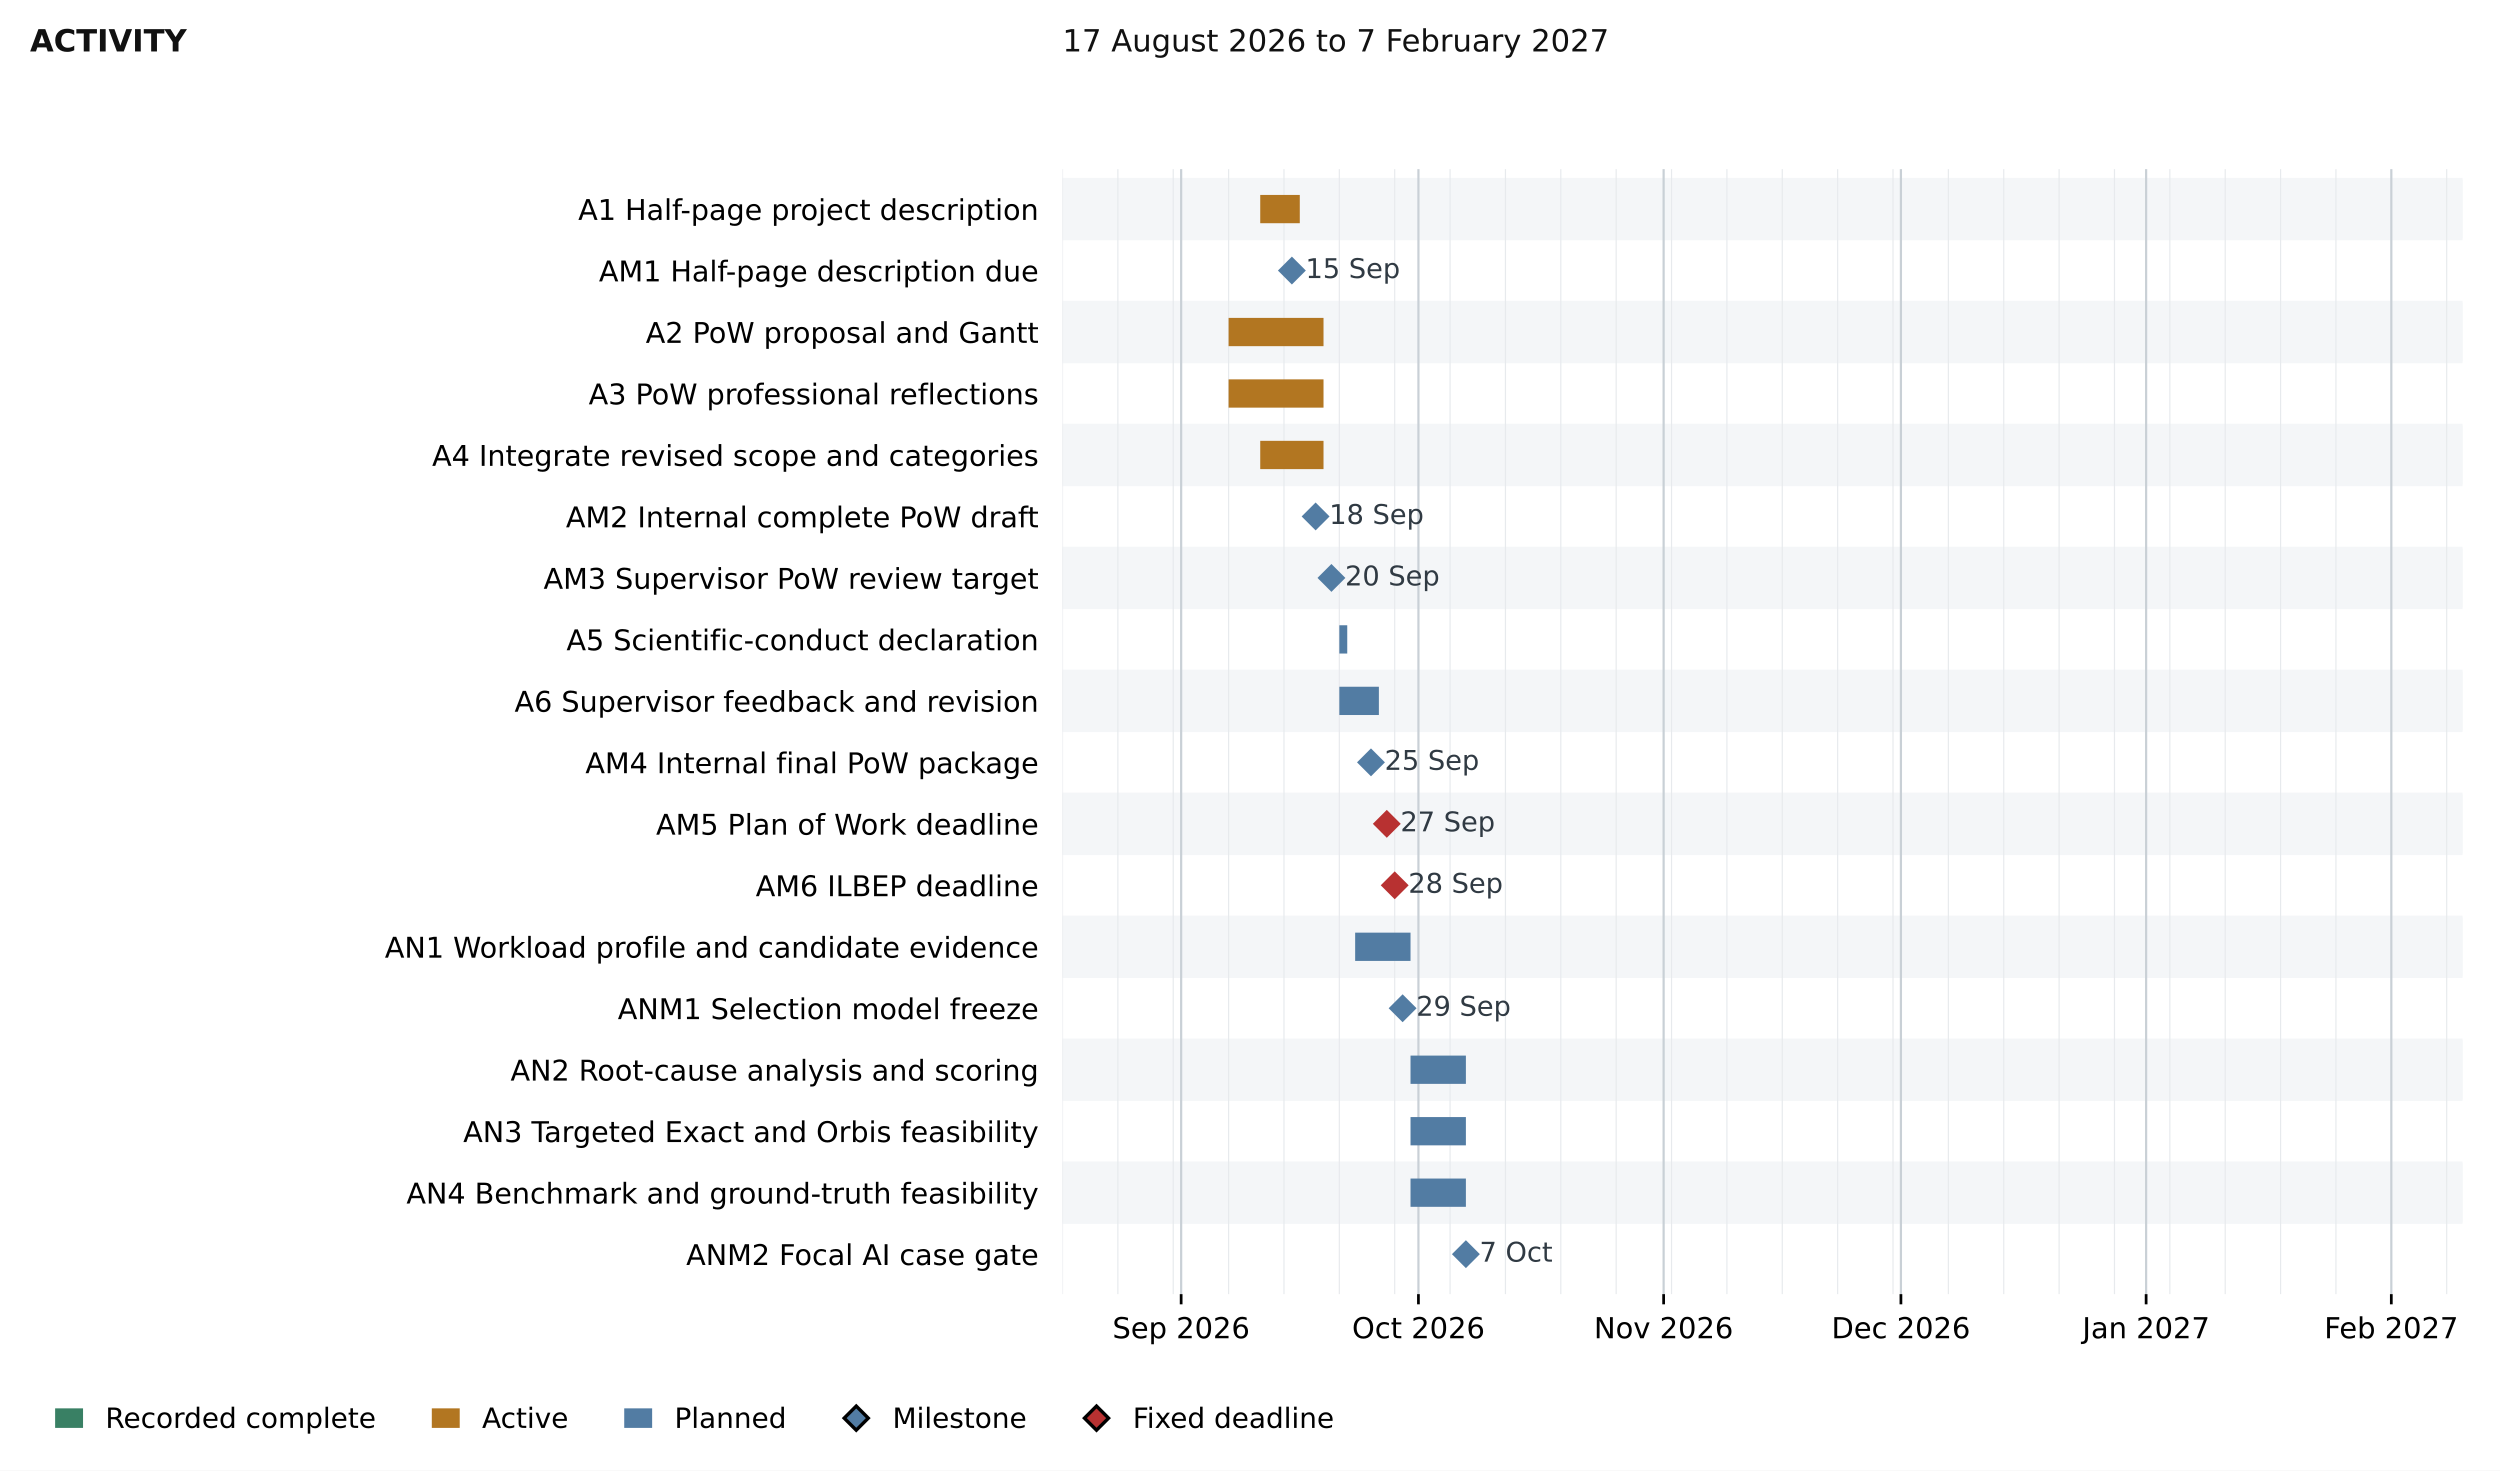
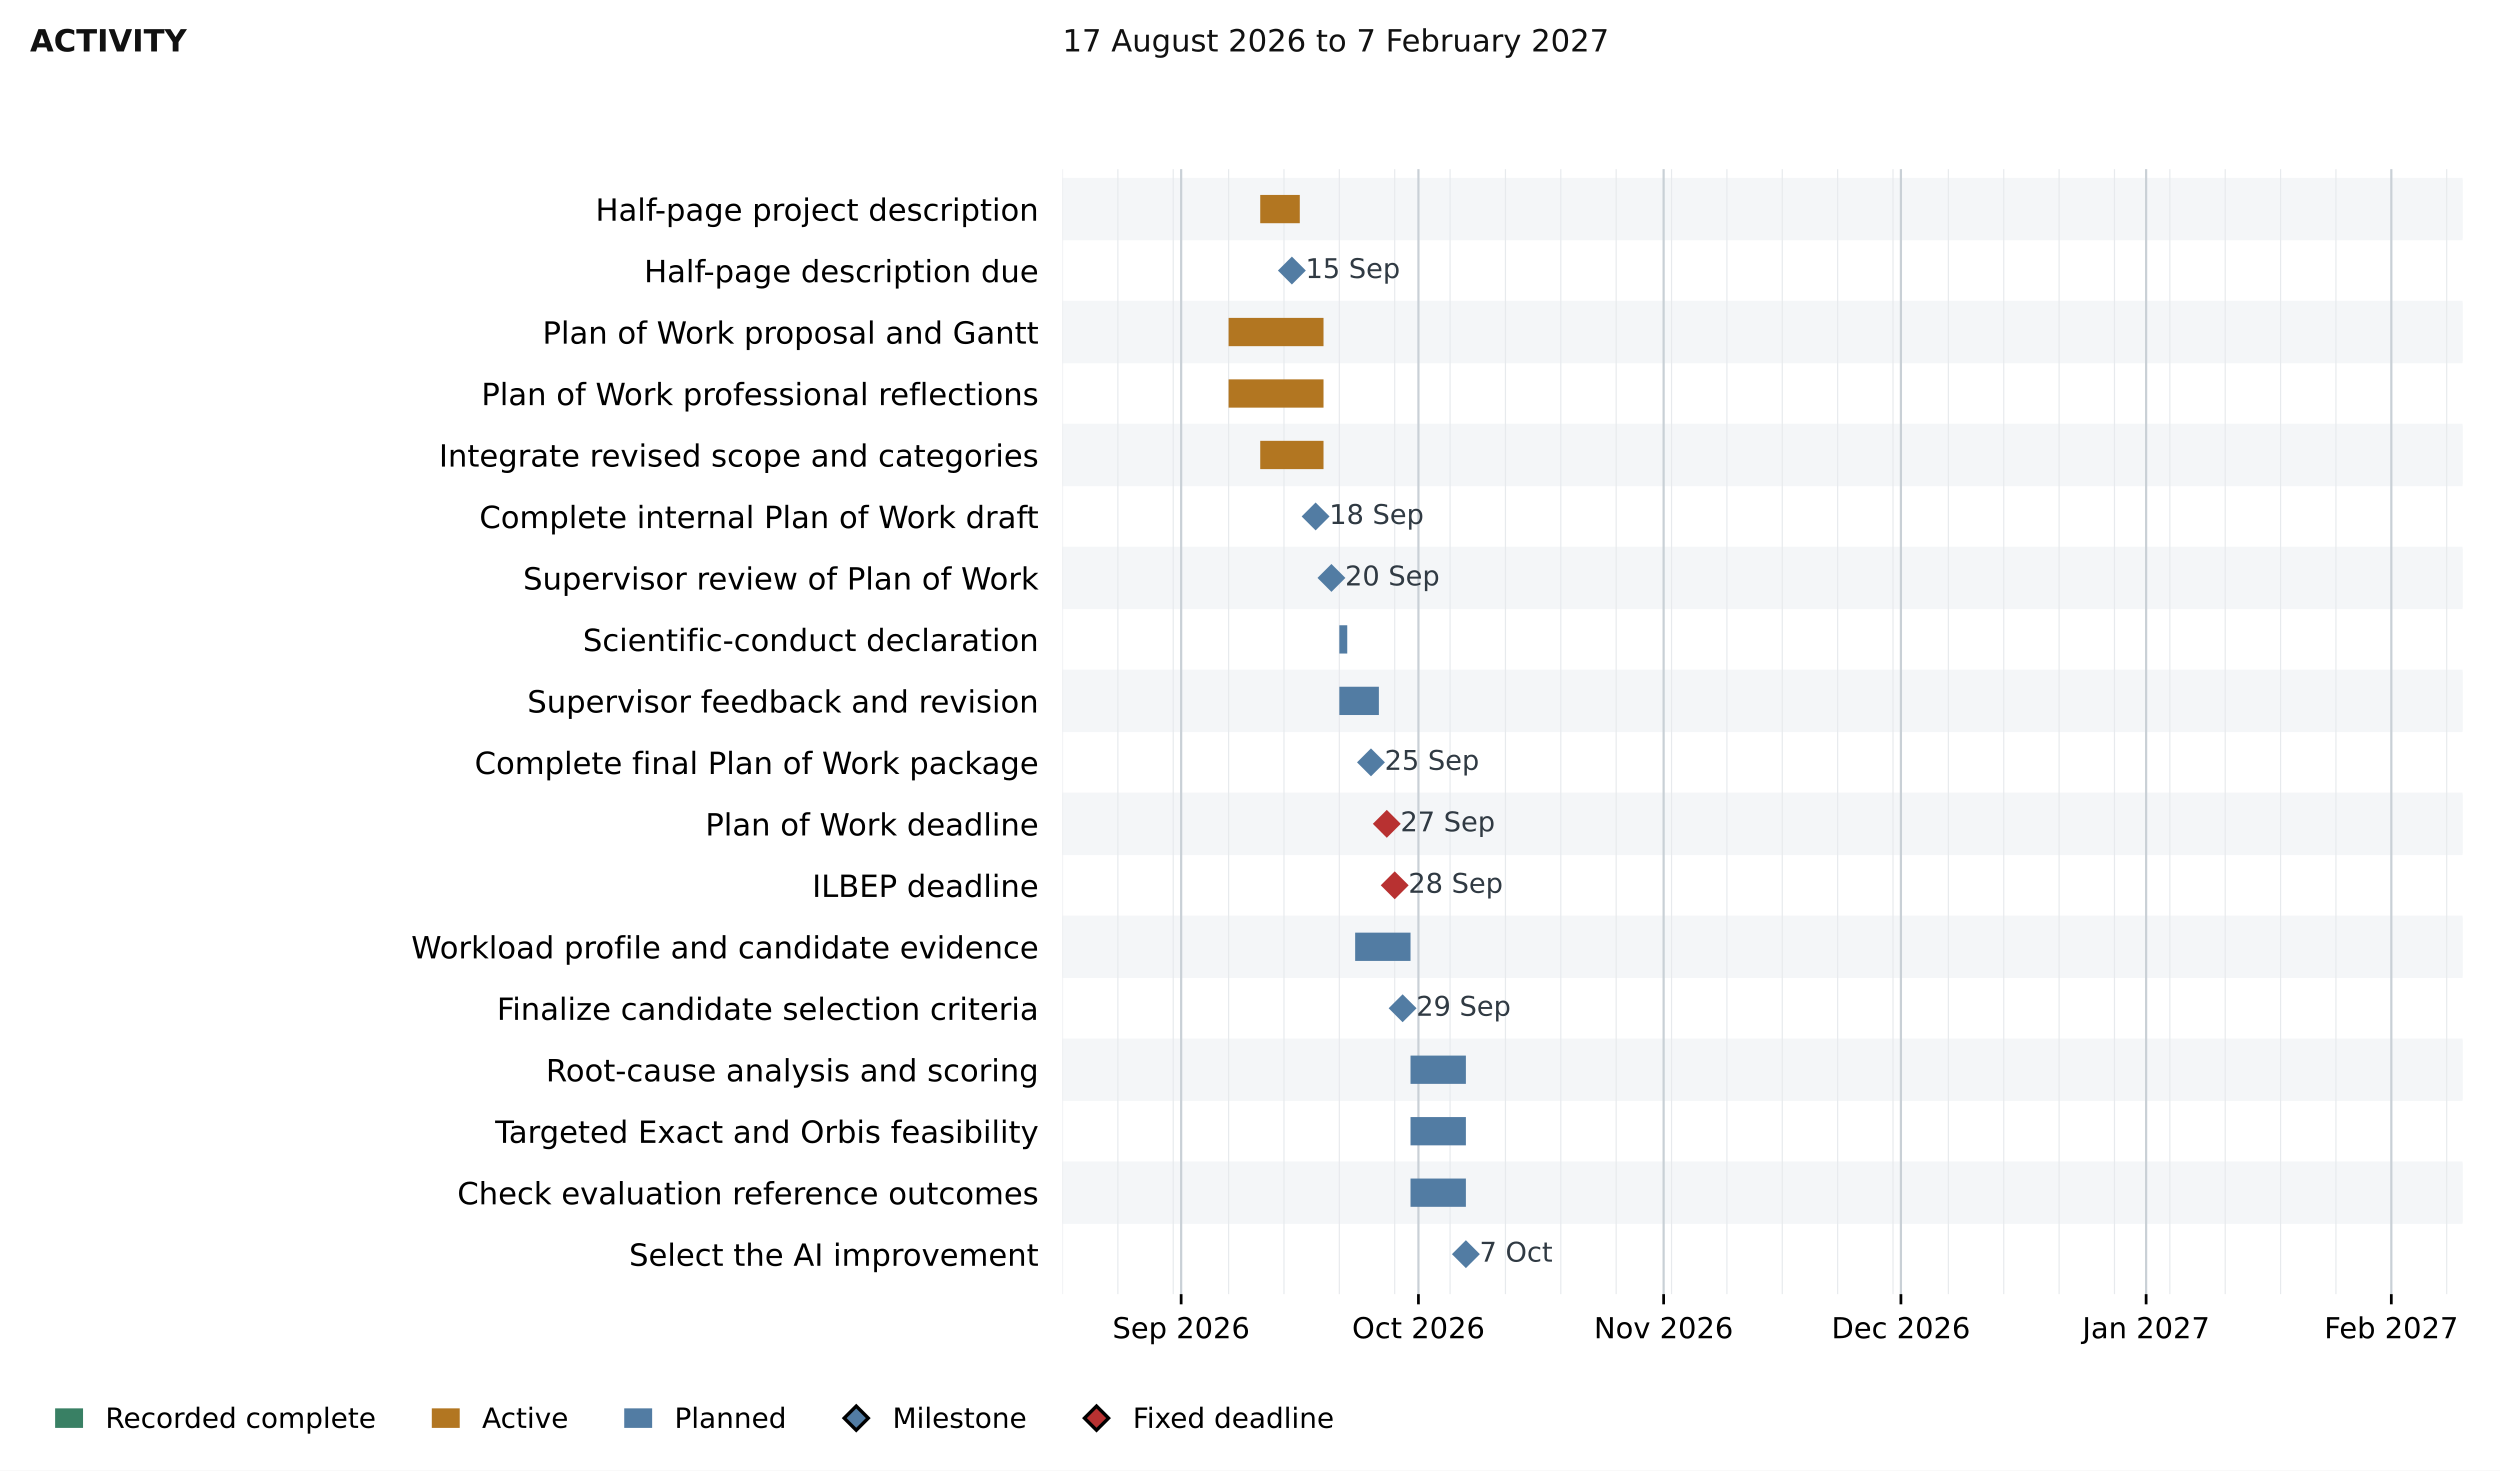
<svg xmlns="http://www.w3.org/2000/svg" xmlns:xlink="http://www.w3.org/1999/xlink" width="734.4pt" height="432pt" viewBox="0 0 734.4 432" version="1.1">
  <defs>
    <style type="text/css">*{stroke-linejoin: round; stroke-linecap: butt}</style>
  </defs>
  <g id="figure_1">
    <g id="patch_1">
      <path d="M 0 432  L 734.4 432  L 734.4 0  L 0 0  z " style="fill: #ffffff" />
    </g>
    <g id="axes_1">
      <g id="patch_2">
        <path d="M 312.12 380.16  L 723.384 380.16  L 723.384 49.68  L 312.12 49.68  z " style="fill: #ffffff" />
      </g>
      <g id="patch_3">
-         <path d="M 312.12 52.75  L 723.384 52.75  L 723.384 70.087  L 312.12 70.087  z " clip-path="url(#pb587273857)" style="fill: #f4f6f8; stroke: #f4f6f8; stroke-linejoin: miter" />
+         <path d="M 312.12 52.75  L 723.384 52.75  L 723.384 70.087  L 312.12 70.087  z " clip-path="url(#p2c57676802)" style="fill: #f4f6f8; stroke: #f4f6f8; stroke-linejoin: miter" />
      </g>
      <g id="patch_4">
-         <path d="M 312.12 88.868  L 723.384 88.868  L 723.384 106.205  L 312.12 106.205  z " clip-path="url(#pb587273857)" style="fill: #f4f6f8; stroke: #f4f6f8; stroke-linejoin: miter" />
+         <path d="M 312.12 88.868  L 723.384 88.868  L 723.384 106.205  L 312.12 106.205  z " clip-path="url(#p2c57676802)" style="fill: #f4f6f8; stroke: #f4f6f8; stroke-linejoin: miter" />
      </g>
      <g id="patch_5">
-         <path d="M 312.12 124.986  L 723.384 124.986  L 723.384 142.323  L 312.12 142.323  z " clip-path="url(#pb587273857)" style="fill: #f4f6f8; stroke: #f4f6f8; stroke-linejoin: miter" />
+         <path d="M 312.12 124.986  L 723.384 124.986  L 723.384 142.323  L 312.12 142.323  z " clip-path="url(#p2c57676802)" style="fill: #f4f6f8; stroke: #f4f6f8; stroke-linejoin: miter" />
      </g>
      <g id="patch_6">
-         <path d="M 312.12 161.104  L 723.384 161.104  L 723.384 178.441  L 312.12 178.441  z " clip-path="url(#pb587273857)" style="fill: #f4f6f8; stroke: #f4f6f8; stroke-linejoin: miter" />
+         <path d="M 312.12 161.104  L 723.384 161.104  L 723.384 178.441  L 312.12 178.441  z " clip-path="url(#p2c57676802)" style="fill: #f4f6f8; stroke: #f4f6f8; stroke-linejoin: miter" />
      </g>
      <g id="patch_7">
-         <path d="M 312.12 197.222  L 723.384 197.222  L 723.384 214.559  L 312.12 214.559  z " clip-path="url(#pb587273857)" style="fill: #f4f6f8; stroke: #f4f6f8; stroke-linejoin: miter" />
+         <path d="M 312.12 197.222  L 723.384 197.222  L 723.384 214.559  L 312.12 214.559  z " clip-path="url(#p2c57676802)" style="fill: #f4f6f8; stroke: #f4f6f8; stroke-linejoin: miter" />
      </g>
      <g id="patch_8">
-         <path d="M 312.12 233.34  L 723.384 233.34  L 723.384 250.677  L 312.12 250.677  z " clip-path="url(#pb587273857)" style="fill: #f4f6f8; stroke: #f4f6f8; stroke-linejoin: miter" />
+         <path d="M 312.12 233.34  L 723.384 233.34  L 723.384 250.677  L 312.12 250.677  z " clip-path="url(#p2c57676802)" style="fill: #f4f6f8; stroke: #f4f6f8; stroke-linejoin: miter" />
      </g>
      <g id="patch_9">
-         <path d="M 312.12 269.458  L 723.384 269.458  L 723.384 286.795  L 312.12 286.795  z " clip-path="url(#pb587273857)" style="fill: #f4f6f8; stroke: #f4f6f8; stroke-linejoin: miter" />
+         <path d="M 312.12 269.458  L 723.384 269.458  L 723.384 286.795  L 312.12 286.795  z " clip-path="url(#p2c57676802)" style="fill: #f4f6f8; stroke: #f4f6f8; stroke-linejoin: miter" />
      </g>
      <g id="patch_10">
-         <path d="M 312.12 305.576  L 723.384 305.576  L 723.384 322.913  L 312.12 322.913  z " clip-path="url(#pb587273857)" style="fill: #f4f6f8; stroke: #f4f6f8; stroke-linejoin: miter" />
+         <path d="M 312.12 305.576  L 723.384 305.576  L 723.384 322.913  L 312.12 322.913  z " clip-path="url(#p2c57676802)" style="fill: #f4f6f8; stroke: #f4f6f8; stroke-linejoin: miter" />
      </g>
      <g id="patch_11">
-         <path d="M 312.12 341.694  L 723.384 341.694  L 723.384 359.031  L 312.12 359.031  z " clip-path="url(#pb587273857)" style="fill: #f4f6f8; stroke: #f4f6f8; stroke-linejoin: miter" />
+         <path d="M 312.12 341.694  L 723.384 341.694  L 723.384 359.031  L 312.12 359.031  z " clip-path="url(#p2c57676802)" style="fill: #f4f6f8; stroke: #f4f6f8; stroke-linejoin: miter" />
      </g>
      <g id="matplotlib.axis_1">
        <g id="xtick_1">
          <g id="line2d_1">
-             <path d="M 346.973 380.16  L 346.973 49.68  " clip-path="url(#pb587273857)" style="fill: none; stroke: #c9d0d6; stroke-width: 0.65; stroke-linecap: square" />
+             <path d="M 346.973 380.16  L 346.973 49.68  " clip-path="url(#p2c57676802)" style="fill: none; stroke: #c9d0d6; stroke-width: 0.65; stroke-linecap: square" />
          </g>
          <g id="line2d_2">
            <defs>
-               <path id="m0e870d192d" d="M 0 0  L 0 3  " style="stroke: #000000; stroke-width: 0.8" />
+               <path id="mf4b571e974" d="M 0 0  L 0 3  " style="stroke: #000000; stroke-width: 0.8" />
            </defs>
            <g>
-               <use xlink:href="#m0e870d192d" x="346.973" y="380.16" style="stroke: #000000; stroke-width: 0.8" />
+               <use xlink:href="#mf4b571e974" x="346.973" y="380.16" style="stroke: #000000; stroke-width: 0.8" />
            </g>
          </g>
          <g id="text_1">
            <text style="font-size: 8.5px; font-family: 'DejaVu Sans'; text-anchor: middle" x="346.973" y="393.119" transform="rotate(-0 346.9729 393.1187)">Sep 2026</text>
          </g>
        </g>
        <g id="xtick_2">
          <g id="line2d_3">
-             <path d="M 416.679 380.16  L 416.679 49.68  " clip-path="url(#pb587273857)" style="fill: none; stroke: #c9d0d6; stroke-width: 0.65; stroke-linecap: square" />
+             <path d="M 416.679 380.16  L 416.679 49.68  " clip-path="url(#p2c57676802)" style="fill: none; stroke: #c9d0d6; stroke-width: 0.65; stroke-linecap: square" />
          </g>
          <g id="line2d_4">
            <g>
-               <use xlink:href="#m0e870d192d" x="416.679" y="380.16" style="stroke: #000000; stroke-width: 0.8" />
+               <use xlink:href="#mf4b571e974" x="416.679" y="380.16" style="stroke: #000000; stroke-width: 0.8" />
            </g>
          </g>
          <g id="text_2">
            <text style="font-size: 8.5px; font-family: 'DejaVu Sans'; text-anchor: middle" x="416.679" y="393.119" transform="rotate(-0 416.6786 393.1187)">Oct 2026</text>
          </g>
        </g>
        <g id="xtick_3">
          <g id="line2d_5">
-             <path d="M 488.708 380.16  L 488.708 49.68  " clip-path="url(#pb587273857)" style="fill: none; stroke: #c9d0d6; stroke-width: 0.65; stroke-linecap: square" />
+             <path d="M 488.708 380.16  L 488.708 49.68  " clip-path="url(#p2c57676802)" style="fill: none; stroke: #c9d0d6; stroke-width: 0.65; stroke-linecap: square" />
          </g>
          <g id="line2d_6">
            <g>
-               <use xlink:href="#m0e870d192d" x="488.708" y="380.16" style="stroke: #000000; stroke-width: 0.8" />
+               <use xlink:href="#mf4b571e974" x="488.708" y="380.16" style="stroke: #000000; stroke-width: 0.8" />
            </g>
          </g>
          <g id="text_3">
            <text style="font-size: 8.5px; font-family: 'DejaVu Sans'; text-anchor: middle" x="488.708" y="393.119" transform="rotate(-0 488.7079 393.1187)">Nov 2026</text>
          </g>
        </g>
        <g id="xtick_4">
          <g id="line2d_7">
-             <path d="M 558.414 380.16  L 558.414 49.68  " clip-path="url(#pb587273857)" style="fill: none; stroke: #c9d0d6; stroke-width: 0.65; stroke-linecap: square" />
+             <path d="M 558.414 380.16  L 558.414 49.68  " clip-path="url(#p2c57676802)" style="fill: none; stroke: #c9d0d6; stroke-width: 0.65; stroke-linecap: square" />
          </g>
          <g id="line2d_8">
            <g>
-               <use xlink:href="#m0e870d192d" x="558.414" y="380.16" style="stroke: #000000; stroke-width: 0.8" />
+               <use xlink:href="#mf4b571e974" x="558.414" y="380.16" style="stroke: #000000; stroke-width: 0.8" />
            </g>
          </g>
          <g id="text_4">
            <text style="font-size: 8.5px; font-family: 'DejaVu Sans'; text-anchor: middle" x="558.414" y="393.119" transform="rotate(-0 558.4137 393.1187)">Dec 2026</text>
          </g>
        </g>
        <g id="xtick_5">
          <g id="line2d_9">
-             <path d="M 630.443 380.16  L 630.443 49.68  " clip-path="url(#pb587273857)" style="fill: none; stroke: #c9d0d6; stroke-width: 0.65; stroke-linecap: square" />
+             <path d="M 630.443 380.16  L 630.443 49.68  " clip-path="url(#p2c57676802)" style="fill: none; stroke: #c9d0d6; stroke-width: 0.65; stroke-linecap: square" />
          </g>
          <g id="line2d_10">
            <g>
-               <use xlink:href="#m0e870d192d" x="630.443" y="380.16" style="stroke: #000000; stroke-width: 0.8" />
+               <use xlink:href="#mf4b571e974" x="630.443" y="380.16" style="stroke: #000000; stroke-width: 0.8" />
            </g>
          </g>
          <g id="text_5">
            <text style="font-size: 8.5px; font-family: 'DejaVu Sans'; text-anchor: middle" x="630.443" y="393.119" transform="rotate(-0 630.443 393.1187)">Jan 2027</text>
          </g>
        </g>
        <g id="xtick_6">
          <g id="line2d_11">
-             <path d="M 702.472 380.16  L 702.472 49.68  " clip-path="url(#pb587273857)" style="fill: none; stroke: #c9d0d6; stroke-width: 0.65; stroke-linecap: square" />
+             <path d="M 702.472 380.16  L 702.472 49.68  " clip-path="url(#p2c57676802)" style="fill: none; stroke: #c9d0d6; stroke-width: 0.65; stroke-linecap: square" />
          </g>
          <g id="line2d_12">
            <g>
-               <use xlink:href="#m0e870d192d" x="702.472" y="380.16" style="stroke: #000000; stroke-width: 0.8" />
+               <use xlink:href="#mf4b571e974" x="702.472" y="380.16" style="stroke: #000000; stroke-width: 0.8" />
            </g>
          </g>
          <g id="text_6">
            <text style="font-size: 8.5px; font-family: 'DejaVu Sans'; text-anchor: middle" x="702.472" y="393.119" transform="rotate(-0 702.4723 393.1187)">Feb 2027</text>
          </g>
        </g>
        <g id="xtick_7">
          <g id="line2d_13">
-             <path d="M 312.12 380.16  L 312.12 49.68  " clip-path="url(#pb587273857)" style="fill: none; stroke: #e7eaed; stroke-width: 0.35; stroke-linecap: square" />
+             <path d="M 312.12 380.16  L 312.12 49.68  " clip-path="url(#p2c57676802)" style="fill: none; stroke: #e7eaed; stroke-width: 0.35; stroke-linecap: square" />
          </g>
          <g id="line2d_14" />
        </g>
        <g id="xtick_8">
          <g id="line2d_15">
-             <path d="M 328.385 380.16  L 328.385 49.68  " clip-path="url(#pb587273857)" style="fill: none; stroke: #e7eaed; stroke-width: 0.35; stroke-linecap: square" />
+             <path d="M 328.385 380.16  L 328.385 49.68  " clip-path="url(#p2c57676802)" style="fill: none; stroke: #e7eaed; stroke-width: 0.35; stroke-linecap: square" />
          </g>
          <g id="line2d_16" />
        </g>
        <g id="xtick_9">
          <g id="line2d_17">
-             <path d="M 344.649 380.16  L 344.649 49.68  " clip-path="url(#pb587273857)" style="fill: none; stroke: #e7eaed; stroke-width: 0.35; stroke-linecap: square" />
+             <path d="M 344.649 380.16  L 344.649 49.68  " clip-path="url(#p2c57676802)" style="fill: none; stroke: #e7eaed; stroke-width: 0.35; stroke-linecap: square" />
          </g>
          <g id="line2d_18" />
        </g>
        <g id="xtick_10">
          <g id="line2d_19">
-             <path d="M 360.914 380.16  L 360.914 49.68  " clip-path="url(#pb587273857)" style="fill: none; stroke: #e7eaed; stroke-width: 0.35; stroke-linecap: square" />
+             <path d="M 360.914 380.16  L 360.914 49.68  " clip-path="url(#p2c57676802)" style="fill: none; stroke: #e7eaed; stroke-width: 0.35; stroke-linecap: square" />
          </g>
          <g id="line2d_20" />
        </g>
        <g id="xtick_11">
          <g id="line2d_21">
-             <path d="M 377.179 380.16  L 377.179 49.68  " clip-path="url(#pb587273857)" style="fill: none; stroke: #e7eaed; stroke-width: 0.35; stroke-linecap: square" />
+             <path d="M 377.179 380.16  L 377.179 49.68  " clip-path="url(#p2c57676802)" style="fill: none; stroke: #e7eaed; stroke-width: 0.35; stroke-linecap: square" />
          </g>
          <g id="line2d_22" />
        </g>
        <g id="xtick_12">
          <g id="line2d_23">
-             <path d="M 393.443 380.16  L 393.443 49.68  " clip-path="url(#pb587273857)" style="fill: none; stroke: #e7eaed; stroke-width: 0.35; stroke-linecap: square" />
+             <path d="M 393.443 380.16  L 393.443 49.68  " clip-path="url(#p2c57676802)" style="fill: none; stroke: #e7eaed; stroke-width: 0.35; stroke-linecap: square" />
          </g>
          <g id="line2d_24" />
        </g>
        <g id="xtick_13">
          <g id="line2d_25">
-             <path d="M 409.708 380.16  L 409.708 49.68  " clip-path="url(#pb587273857)" style="fill: none; stroke: #e7eaed; stroke-width: 0.35; stroke-linecap: square" />
+             <path d="M 409.708 380.16  L 409.708 49.68  " clip-path="url(#p2c57676802)" style="fill: none; stroke: #e7eaed; stroke-width: 0.35; stroke-linecap: square" />
          </g>
          <g id="line2d_26" />
        </g>
        <g id="xtick_14">
          <g id="line2d_27">
-             <path d="M 425.973 380.16  L 425.973 49.68  " clip-path="url(#pb587273857)" style="fill: none; stroke: #e7eaed; stroke-width: 0.35; stroke-linecap: square" />
+             <path d="M 425.973 380.16  L 425.973 49.68  " clip-path="url(#p2c57676802)" style="fill: none; stroke: #e7eaed; stroke-width: 0.35; stroke-linecap: square" />
          </g>
          <g id="line2d_28" />
        </g>
        <g id="xtick_15">
          <g id="line2d_29">
-             <path d="M 442.237 380.16  L 442.237 49.68  " clip-path="url(#pb587273857)" style="fill: none; stroke: #e7eaed; stroke-width: 0.35; stroke-linecap: square" />
+             <path d="M 442.237 380.16  L 442.237 49.68  " clip-path="url(#p2c57676802)" style="fill: none; stroke: #e7eaed; stroke-width: 0.35; stroke-linecap: square" />
          </g>
          <g id="line2d_30" />
        </g>
        <g id="xtick_16">
          <g id="line2d_31">
-             <path d="M 458.502 380.16  L 458.502 49.68  " clip-path="url(#pb587273857)" style="fill: none; stroke: #e7eaed; stroke-width: 0.35; stroke-linecap: square" />
+             <path d="M 458.502 380.16  L 458.502 49.68  " clip-path="url(#p2c57676802)" style="fill: none; stroke: #e7eaed; stroke-width: 0.35; stroke-linecap: square" />
          </g>
          <g id="line2d_32" />
        </g>
        <g id="xtick_17">
          <g id="line2d_33">
-             <path d="M 474.767 380.16  L 474.767 49.68  " clip-path="url(#pb587273857)" style="fill: none; stroke: #e7eaed; stroke-width: 0.35; stroke-linecap: square" />
+             <path d="M 474.767 380.16  L 474.767 49.68  " clip-path="url(#p2c57676802)" style="fill: none; stroke: #e7eaed; stroke-width: 0.35; stroke-linecap: square" />
          </g>
          <g id="line2d_34" />
        </g>
        <g id="xtick_18">
          <g id="line2d_35">
-             <path d="M 491.031 380.16  L 491.031 49.68  " clip-path="url(#pb587273857)" style="fill: none; stroke: #e7eaed; stroke-width: 0.35; stroke-linecap: square" />
+             <path d="M 491.031 380.16  L 491.031 49.68  " clip-path="url(#p2c57676802)" style="fill: none; stroke: #e7eaed; stroke-width: 0.35; stroke-linecap: square" />
          </g>
          <g id="line2d_36" />
        </g>
        <g id="xtick_19">
          <g id="line2d_37">
-             <path d="M 507.296 380.16  L 507.296 49.68  " clip-path="url(#pb587273857)" style="fill: none; stroke: #e7eaed; stroke-width: 0.35; stroke-linecap: square" />
+             <path d="M 507.296 380.16  L 507.296 49.68  " clip-path="url(#p2c57676802)" style="fill: none; stroke: #e7eaed; stroke-width: 0.35; stroke-linecap: square" />
          </g>
          <g id="line2d_38" />
        </g>
        <g id="xtick_20">
          <g id="line2d_39">
-             <path d="M 523.561 380.16  L 523.561 49.68  " clip-path="url(#pb587273857)" style="fill: none; stroke: #e7eaed; stroke-width: 0.35; stroke-linecap: square" />
+             <path d="M 523.561 380.16  L 523.561 49.68  " clip-path="url(#p2c57676802)" style="fill: none; stroke: #e7eaed; stroke-width: 0.35; stroke-linecap: square" />
          </g>
          <g id="line2d_40" />
        </g>
        <g id="xtick_21">
          <g id="line2d_41">
-             <path d="M 539.825 380.16  L 539.825 49.68  " clip-path="url(#pb587273857)" style="fill: none; stroke: #e7eaed; stroke-width: 0.35; stroke-linecap: square" />
+             <path d="M 539.825 380.16  L 539.825 49.68  " clip-path="url(#p2c57676802)" style="fill: none; stroke: #e7eaed; stroke-width: 0.35; stroke-linecap: square" />
          </g>
          <g id="line2d_42" />
        </g>
        <g id="xtick_22">
          <g id="line2d_43">
-             <path d="M 556.09 380.16  L 556.09 49.68  " clip-path="url(#pb587273857)" style="fill: none; stroke: #e7eaed; stroke-width: 0.35; stroke-linecap: square" />
+             <path d="M 556.09 380.16  L 556.09 49.68  " clip-path="url(#p2c57676802)" style="fill: none; stroke: #e7eaed; stroke-width: 0.35; stroke-linecap: square" />
          </g>
          <g id="line2d_44" />
        </g>
        <g id="xtick_23">
          <g id="line2d_45">
-             <path d="M 572.355 380.16  L 572.355 49.68  " clip-path="url(#pb587273857)" style="fill: none; stroke: #e7eaed; stroke-width: 0.35; stroke-linecap: square" />
+             <path d="M 572.355 380.16  L 572.355 49.68  " clip-path="url(#p2c57676802)" style="fill: none; stroke: #e7eaed; stroke-width: 0.35; stroke-linecap: square" />
          </g>
          <g id="line2d_46" />
        </g>
        <g id="xtick_24">
          <g id="line2d_47">
-             <path d="M 588.62 380.16  L 588.62 49.68  " clip-path="url(#pb587273857)" style="fill: none; stroke: #e7eaed; stroke-width: 0.35; stroke-linecap: square" />
+             <path d="M 588.62 380.16  L 588.62 49.68  " clip-path="url(#p2c57676802)" style="fill: none; stroke: #e7eaed; stroke-width: 0.35; stroke-linecap: square" />
          </g>
          <g id="line2d_48" />
        </g>
        <g id="xtick_25">
          <g id="line2d_49">
-             <path d="M 604.884 380.16  L 604.884 49.68  " clip-path="url(#pb587273857)" style="fill: none; stroke: #e7eaed; stroke-width: 0.35; stroke-linecap: square" />
+             <path d="M 604.884 380.16  L 604.884 49.68  " clip-path="url(#p2c57676802)" style="fill: none; stroke: #e7eaed; stroke-width: 0.35; stroke-linecap: square" />
          </g>
          <g id="line2d_50" />
        </g>
        <g id="xtick_26">
          <g id="line2d_51">
-             <path d="M 621.149 380.16  L 621.149 49.68  " clip-path="url(#pb587273857)" style="fill: none; stroke: #e7eaed; stroke-width: 0.35; stroke-linecap: square" />
+             <path d="M 621.149 380.16  L 621.149 49.68  " clip-path="url(#p2c57676802)" style="fill: none; stroke: #e7eaed; stroke-width: 0.35; stroke-linecap: square" />
          </g>
          <g id="line2d_52" />
        </g>
        <g id="xtick_27">
          <g id="line2d_53">
-             <path d="M 637.414 380.16  L 637.414 49.68  " clip-path="url(#pb587273857)" style="fill: none; stroke: #e7eaed; stroke-width: 0.35; stroke-linecap: square" />
+             <path d="M 637.414 380.16  L 637.414 49.68  " clip-path="url(#p2c57676802)" style="fill: none; stroke: #e7eaed; stroke-width: 0.35; stroke-linecap: square" />
          </g>
          <g id="line2d_54" />
        </g>
        <g id="xtick_28">
          <g id="line2d_55">
-             <path d="M 653.678 380.16  L 653.678 49.68  " clip-path="url(#pb587273857)" style="fill: none; stroke: #e7eaed; stroke-width: 0.35; stroke-linecap: square" />
+             <path d="M 653.678 380.16  L 653.678 49.68  " clip-path="url(#p2c57676802)" style="fill: none; stroke: #e7eaed; stroke-width: 0.35; stroke-linecap: square" />
          </g>
          <g id="line2d_56" />
        </g>
        <g id="xtick_29">
          <g id="line2d_57">
-             <path d="M 669.943 380.16  L 669.943 49.68  " clip-path="url(#pb587273857)" style="fill: none; stroke: #e7eaed; stroke-width: 0.35; stroke-linecap: square" />
+             <path d="M 669.943 380.16  L 669.943 49.68  " clip-path="url(#p2c57676802)" style="fill: none; stroke: #e7eaed; stroke-width: 0.35; stroke-linecap: square" />
          </g>
          <g id="line2d_58" />
        </g>
        <g id="xtick_30">
          <g id="line2d_59">
-             <path d="M 686.208 380.16  L 686.208 49.68  " clip-path="url(#pb587273857)" style="fill: none; stroke: #e7eaed; stroke-width: 0.35; stroke-linecap: square" />
+             <path d="M 686.208 380.16  L 686.208 49.68  " clip-path="url(#p2c57676802)" style="fill: none; stroke: #e7eaed; stroke-width: 0.35; stroke-linecap: square" />
          </g>
          <g id="line2d_60" />
        </g>
        <g id="xtick_31">
          <g id="line2d_61">
-             <path d="M 718.737 380.16  L 718.737 49.68  " clip-path="url(#pb587273857)" style="fill: none; stroke: #e7eaed; stroke-width: 0.35; stroke-linecap: square" />
+             <path d="M 718.737 380.16  L 718.737 49.68  " clip-path="url(#p2c57676802)" style="fill: none; stroke: #e7eaed; stroke-width: 0.35; stroke-linecap: square" />
          </g>
          <g id="line2d_62" />
        </g>
      </g>
      <g id="matplotlib.axis_2">
        <g id="ytick_1">
          <g id="line2d_63" />
          <g id="text_7">
-             <text style="font-size: 8.4px; font-family: 'DejaVu Sans'; text-anchor: end" x="305.12" y="64.61" transform="rotate(-0 305.12 64.6097)">A1  Half-page project description</text>
+             <text style="font-size: 9px; font-family: 'DejaVu Sans'; text-anchor: end" x="305.12" y="64.838" transform="rotate(-0 305.12 64.83766)">Half-page project description</text>
          </g>
        </g>
        <g id="ytick_2">
          <g id="line2d_64" />
          <g id="text_8">
-             <text style="font-size: 8.4px; font-family: 'DejaVu Sans'; text-anchor: end" x="305.12" y="82.669" transform="rotate(-0 305.12 82.66872)">AM1  Half-page description due</text>
+             <text style="font-size: 9px; font-family: 'DejaVu Sans'; text-anchor: end" x="305.12" y="82.897" transform="rotate(-0 305.12 82.89667)">Half-page description due</text>
          </g>
        </g>
        <g id="ytick_3">
          <g id="line2d_65" />
          <g id="text_9">
-             <text style="font-size: 8.4px; font-family: 'DejaVu Sans'; text-anchor: end" x="305.12" y="100.728" transform="rotate(-0 305.12 100.7277)">A2  PoW proposal and Gantt</text>
+             <text style="font-size: 9px; font-family: 'DejaVu Sans'; text-anchor: end" x="305.12" y="100.956" transform="rotate(-0 305.12 100.9557)">Plan of Work proposal and Gantt</text>
          </g>
        </g>
        <g id="ytick_4">
          <g id="line2d_66" />
          <g id="text_10">
-             <text style="font-size: 8.4px; font-family: 'DejaVu Sans'; text-anchor: end" x="305.12" y="118.787" transform="rotate(-0 305.12 118.7868)">A3  PoW professional reflections</text>
+             <text style="font-size: 9px; font-family: 'DejaVu Sans'; text-anchor: end" x="305.12" y="119.015" transform="rotate(-0 305.12 119.0147)">Plan of Work professional reflections</text>
          </g>
        </g>
        <g id="ytick_5">
          <g id="line2d_67" />
          <g id="text_11">
-             <text style="font-size: 8.4px; font-family: 'DejaVu Sans'; text-anchor: end" x="305.12" y="136.846" transform="rotate(-0 305.12 136.8458)">A4  Integrate revised scope and categories</text>
+             <text style="font-size: 9px; font-family: 'DejaVu Sans'; text-anchor: end" x="305.12" y="137.074" transform="rotate(-0 305.12 137.0737)">Integrate revised scope and categories</text>
          </g>
        </g>
        <g id="ytick_6">
          <g id="line2d_68" />
          <g id="text_12">
-             <text style="font-size: 8.4px; font-family: 'DejaVu Sans'; text-anchor: end" x="305.12" y="154.905" transform="rotate(-0 305.12 154.9048)">AM2  Internal complete PoW draft</text>
+             <text style="font-size: 9px; font-family: 'DejaVu Sans'; text-anchor: end" x="305.12" y="155.133" transform="rotate(-0 305.12 155.1327)">Complete internal Plan of Work draft</text>
          </g>
        </g>
        <g id="ytick_7">
          <g id="line2d_69" />
          <g id="text_13">
-             <text style="font-size: 8.4px; font-family: 'DejaVu Sans'; text-anchor: end" x="305.12" y="172.964" transform="rotate(-0 305.12 172.9638)">AM3  Supervisor PoW review target</text>
+             <text style="font-size: 9px; font-family: 'DejaVu Sans'; text-anchor: end" x="305.12" y="173.192" transform="rotate(-0 305.12 173.1918)">Supervisor review of Plan of Work</text>
          </g>
        </g>
        <g id="ytick_8">
          <g id="line2d_70" />
          <g id="text_14">
-             <text style="font-size: 8.4px; font-family: 'DejaVu Sans'; text-anchor: end" x="305.12" y="191.023" transform="rotate(-0 305.12 191.0228)">A5  Scientific-conduct declaration</text>
+             <text style="font-size: 9px; font-family: 'DejaVu Sans'; text-anchor: end" x="305.12" y="191.251" transform="rotate(-0 305.12 191.2508)">Scientific-conduct declaration</text>
          </g>
        </g>
        <g id="ytick_9">
          <g id="line2d_71" />
          <g id="text_15">
-             <text style="font-size: 8.4px; font-family: 'DejaVu Sans'; text-anchor: end" x="305.12" y="209.082" transform="rotate(-0 305.12 209.0818)">A6  Supervisor feedback and revision</text>
+             <text style="font-size: 9px; font-family: 'DejaVu Sans'; text-anchor: end" x="305.12" y="209.31" transform="rotate(-0 305.12 209.3098)">Supervisor feedback and revision</text>
          </g>
        </g>
        <g id="ytick_10">
          <g id="line2d_72" />
          <g id="text_16">
-             <text style="font-size: 8.4px; font-family: 'DejaVu Sans'; text-anchor: end" x="305.12" y="227.141" transform="rotate(-0 305.12 227.1409)">AM4  Internal final PoW package</text>
+             <text style="font-size: 9px; font-family: 'DejaVu Sans'; text-anchor: end" x="305.12" y="227.369" transform="rotate(-0 305.12 227.3688)">Complete final Plan of Work package</text>
          </g>
        </g>
        <g id="ytick_11">
          <g id="line2d_73" />
          <g id="text_17">
-             <text style="font-size: 8.4px; font-family: 'DejaVu Sans'; text-anchor: end" x="305.12" y="245.2" transform="rotate(-0 305.12 245.1999)">AM5  Plan of Work deadline</text>
+             <text style="font-size: 9px; font-family: 'DejaVu Sans'; text-anchor: end" x="305.12" y="245.428" transform="rotate(-0 305.12 245.4278)">Plan of Work deadline</text>
          </g>
        </g>
        <g id="ytick_12">
          <g id="line2d_74" />
          <g id="text_18">
-             <text style="font-size: 8.4px; font-family: 'DejaVu Sans'; text-anchor: end" x="305.12" y="263.259" transform="rotate(-0 305.12 263.2589)">AM6  ILBEP deadline</text>
+             <text style="font-size: 9px; font-family: 'DejaVu Sans'; text-anchor: end" x="305.12" y="263.487" transform="rotate(-0 305.12 263.4868)">ILBEP deadline</text>
          </g>
        </g>
        <g id="ytick_13">
          <g id="line2d_75" />
          <g id="text_19">
-             <text style="font-size: 8.4px; font-family: 'DejaVu Sans'; text-anchor: end" x="305.12" y="281.318" transform="rotate(-0 305.12 281.3179)">AN1  Workload profile and candidate evidence</text>
+             <text style="font-size: 9px; font-family: 'DejaVu Sans'; text-anchor: end" x="305.12" y="281.546" transform="rotate(-0 305.12 281.5459)">Workload profile and candidate evidence</text>
          </g>
        </g>
        <g id="ytick_14">
          <g id="line2d_76" />
          <g id="text_20">
-             <text style="font-size: 8.4px; font-family: 'DejaVu Sans'; text-anchor: end" x="305.12" y="299.377" transform="rotate(-0 305.12 299.3769)">ANM1  Selection model freeze</text>
+             <text style="font-size: 9px; font-family: 'DejaVu Sans'; text-anchor: end" x="305.12" y="299.605" transform="rotate(-0 305.12 299.6049)">Finalize candidate selection criteria</text>
          </g>
        </g>
        <g id="ytick_15">
          <g id="line2d_77" />
          <g id="text_21">
-             <text style="font-size: 8.4px; font-family: 'DejaVu Sans'; text-anchor: end" x="305.12" y="317.436" transform="rotate(-0 305.12 317.4359)">AN2  Root-cause analysis and scoring</text>
+             <text style="font-size: 9px; font-family: 'DejaVu Sans'; text-anchor: end" x="305.12" y="317.664" transform="rotate(-0 305.12 317.6639)">Root-cause analysis and scoring</text>
          </g>
        </g>
        <g id="ytick_16">
          <g id="line2d_78" />
          <g id="text_22">
-             <text style="font-size: 8.4px; font-family: 'DejaVu Sans'; text-anchor: end" x="305.12" y="335.495" transform="rotate(-0 305.12 335.495)">AN3  Targeted Exact and Orbis feasibility</text>
+             <text style="font-size: 9px; font-family: 'DejaVu Sans'; text-anchor: end" x="305.12" y="335.723" transform="rotate(-0 305.12 335.7229)">Targeted Exact and Orbis feasibility</text>
          </g>
        </g>
        <g id="ytick_17">
          <g id="line2d_79" />
          <g id="text_23">
-             <text style="font-size: 8.4px; font-family: 'DejaVu Sans'; text-anchor: end" x="305.12" y="353.554" transform="rotate(-0 305.12 353.554)">AN4  Benchmark and ground-truth feasibility</text>
+             <text style="font-size: 9px; font-family: 'DejaVu Sans'; text-anchor: end" x="305.12" y="353.782" transform="rotate(-0 305.12 353.7819)">Check evaluation reference outcomes</text>
          </g>
        </g>
        <g id="ytick_18">
          <g id="line2d_80" />
          <g id="text_24">
-             <text style="font-size: 8.4px; font-family: 'DejaVu Sans'; text-anchor: end" x="305.12" y="371.613" transform="rotate(-0 305.12 371.613)">ANM2  Focal AI case gate</text>
+             <text style="font-size: 9px; font-family: 'DejaVu Sans'; text-anchor: end" x="305.12" y="371.841" transform="rotate(-0 305.12 371.8409)">Select the AI improvement</text>
          </g>
        </g>
      </g>
      <g id="patch_12">
-         <path d="M 370.208 57.265  L 381.826 57.265  L 381.826 65.572  L 370.208 65.572  z " clip-path="url(#pb587273857)" style="fill: #b27621" />
+         <path d="M 370.208 57.265  L 381.826 57.265  L 381.826 65.572  L 370.208 65.572  z " clip-path="url(#p2c57676802)" style="fill: #b27621" />
      </g>
      <g id="text_25">
        <text style="font-size: 8px; font-family: 'DejaVu Sans'; text-anchor: start; fill: #303a43" x="383.502" y="81.685" transform="rotate(-0 383.5022 81.68488)">15 Sep</text>
      </g>
      <g id="patch_13">
-         <path d="M 360.914 93.383  L 388.796 93.383  L 388.796 101.69  L 360.914 101.69  z " clip-path="url(#pb587273857)" style="fill: #b27621" />
+         <path d="M 360.914 93.383  L 388.796 93.383  L 388.796 101.69  L 360.914 101.69  z " clip-path="url(#p2c57676802)" style="fill: #b27621" />
      </g>
      <g id="patch_14">
-         <path d="M 360.914 111.442  L 388.796 111.442  L 388.796 119.749  L 360.914 119.749  z " clip-path="url(#pb587273857)" style="fill: #b27621" />
+         <path d="M 360.914 111.442  L 388.796 111.442  L 388.796 119.749  L 360.914 119.749  z " clip-path="url(#p2c57676802)" style="fill: #b27621" />
      </g>
      <g id="patch_15">
-         <path d="M 370.208 129.501  L 388.796 129.501  L 388.796 137.808  L 370.208 137.808  z " clip-path="url(#pb587273857)" style="fill: #b27621" />
+         <path d="M 370.208 129.501  L 388.796 129.501  L 388.796 137.808  L 370.208 137.808  z " clip-path="url(#p2c57676802)" style="fill: #b27621" />
      </g>
      <g id="text_26">
        <text style="font-size: 8px; font-family: 'DejaVu Sans'; text-anchor: start; fill: #303a43" x="390.473" y="153.921" transform="rotate(-0 390.4728 153.9209)">18 Sep</text>
      </g>
      <g id="text_27">
        <text style="font-size: 8px; font-family: 'DejaVu Sans'; text-anchor: start; fill: #303a43" x="395.12" y="171.98" transform="rotate(-0 395.1199 171.98)">20 Sep</text>
      </g>
      <g id="patch_16">
-         <path d="M 393.443 183.678  L 395.767 183.678  L 395.767 191.985  L 393.443 191.985  z " clip-path="url(#pb587273857)" style="fill: #527ca3" />
+         <path d="M 393.443 183.678  L 395.767 183.678  L 395.767 191.985  L 393.443 191.985  z " clip-path="url(#p2c57676802)" style="fill: #527ca3" />
      </g>
      <g id="patch_17">
-         <path d="M 393.443 201.737  L 405.061 201.737  L 405.061 210.044  L 393.443 210.044  z " clip-path="url(#pb587273857)" style="fill: #527ca3" />
+         <path d="M 393.443 201.737  L 405.061 201.737  L 405.061 210.044  L 393.443 210.044  z " clip-path="url(#p2c57676802)" style="fill: #527ca3" />
      </g>
      <g id="text_28">
        <text style="font-size: 8px; font-family: 'DejaVu Sans'; text-anchor: start; fill: #303a43" x="406.737" y="226.157" transform="rotate(-0 406.7375 226.157)">25 Sep</text>
      </g>
      <g id="text_29">
        <text style="font-size: 8px; font-family: 'DejaVu Sans'; text-anchor: start; fill: #303a43" x="411.385" y="244.216" transform="rotate(-0 411.3845 244.216)">27 Sep</text>
      </g>
      <g id="text_30">
        <text style="font-size: 8px; font-family: 'DejaVu Sans'; text-anchor: start; fill: #303a43" x="413.708" y="262.275" transform="rotate(-0 413.7081 262.275)">28 Sep</text>
      </g>
      <g id="patch_18">
-         <path d="M 398.09 273.973  L 414.355 273.973  L 414.355 282.28  L 398.09 282.28  z " clip-path="url(#pb587273857)" style="fill: #527ca3" />
+         <path d="M 398.09 273.973  L 414.355 273.973  L 414.355 282.28  L 398.09 282.28  z " clip-path="url(#p2c57676802)" style="fill: #527ca3" />
      </g>
      <g id="text_31">
        <text style="font-size: 8px; font-family: 'DejaVu Sans'; text-anchor: start; fill: #303a43" x="416.032" y="298.393" transform="rotate(-0 416.0316 298.3931)">29 Sep</text>
      </g>
      <g id="patch_19">
-         <path d="M 414.355 310.091  L 430.62 310.091  L 430.62 318.398  L 414.355 318.398  z " clip-path="url(#pb587273857)" style="fill: #527ca3" />
+         <path d="M 414.355 310.091  L 430.62 310.091  L 430.62 318.398  L 414.355 318.398  z " clip-path="url(#p2c57676802)" style="fill: #527ca3" />
      </g>
      <g id="patch_20">
-         <path d="M 414.355 328.15  L 430.62 328.15  L 430.62 336.457  L 414.355 336.457  z " clip-path="url(#pb587273857)" style="fill: #527ca3" />
+         <path d="M 414.355 328.15  L 430.62 328.15  L 430.62 336.457  L 414.355 336.457  z " clip-path="url(#p2c57676802)" style="fill: #527ca3" />
      </g>
      <g id="patch_21">
-         <path d="M 414.355 346.209  L 430.62 346.209  L 430.62 354.516  L 414.355 354.516  z " clip-path="url(#pb587273857)" style="fill: #527ca3" />
+         <path d="M 414.355 346.209  L 430.62 346.209  L 430.62 354.516  L 414.355 354.516  z " clip-path="url(#p2c57676802)" style="fill: #527ca3" />
      </g>
      <g id="text_32">
        <text style="font-size: 8px; font-family: 'DejaVu Sans'; text-anchor: start; fill: #303a43" x="434.62" y="370.629" transform="rotate(-0 434.6198 370.6291)">7 Oct</text>
      </g>
      <g id="line2d_81">
-         <path d="M 379.502 79.477  " clip-path="url(#pb587273857)" style="fill: none; stroke: #527ca3; stroke-width: 1.5; stroke-linecap: square" />
+         <path d="M 379.502 79.477  " clip-path="url(#p2c57676802)" style="fill: none; stroke: #527ca3; stroke-width: 1.5; stroke-linecap: square" />
        <defs>
-           <path id="m206f749627" d="M -0 3.394  L 3.394 0  L 0 -3.394  L -3.394 -0  z " style="stroke: #527ca3; stroke-linejoin: miter" />
+           <path id="m71ee9e7601" d="M -0 3.394  L 3.394 0  L 0 -3.394  L -3.394 -0  z " style="stroke: #527ca3; stroke-linejoin: miter" />
        </defs>
-         <g clip-path="url(#pb587273857)">
-           <use xlink:href="#m206f749627" x="379.502" y="79.477" style="fill: #527ca3; stroke: #527ca3; stroke-linejoin: miter" />
+         <g clip-path="url(#p2c57676802)">
+           <use xlink:href="#m71ee9e7601" x="379.502" y="79.477" style="fill: #527ca3; stroke: #527ca3; stroke-linejoin: miter" />
        </g>
      </g>
      <g id="line2d_82">
-         <path d="M 386.473 151.713  " clip-path="url(#pb587273857)" style="fill: none; stroke: #527ca3; stroke-width: 1.5; stroke-linecap: square" />
-         <g clip-path="url(#pb587273857)">
-           <use xlink:href="#m206f749627" x="386.473" y="151.713" style="fill: #527ca3; stroke: #527ca3; stroke-linejoin: miter" />
+         <path d="M 386.473 151.713  " clip-path="url(#p2c57676802)" style="fill: none; stroke: #527ca3; stroke-width: 1.5; stroke-linecap: square" />
+         <g clip-path="url(#p2c57676802)">
+           <use xlink:href="#m71ee9e7601" x="386.473" y="151.713" style="fill: #527ca3; stroke: #527ca3; stroke-linejoin: miter" />
        </g>
      </g>
      <g id="line2d_83">
-         <path d="M 391.12 169.772  " clip-path="url(#pb587273857)" style="fill: none; stroke: #527ca3; stroke-width: 1.5; stroke-linecap: square" />
-         <g clip-path="url(#pb587273857)">
-           <use xlink:href="#m206f749627" x="391.12" y="169.772" style="fill: #527ca3; stroke: #527ca3; stroke-linejoin: miter" />
+         <path d="M 391.12 169.772  " clip-path="url(#p2c57676802)" style="fill: none; stroke: #527ca3; stroke-width: 1.5; stroke-linecap: square" />
+         <g clip-path="url(#p2c57676802)">
+           <use xlink:href="#m71ee9e7601" x="391.12" y="169.772" style="fill: #527ca3; stroke: #527ca3; stroke-linejoin: miter" />
        </g>
      </g>
      <g id="line2d_84">
-         <path d="M 402.737 223.95  " clip-path="url(#pb587273857)" style="fill: none; stroke: #527ca3; stroke-width: 1.5; stroke-linecap: square" />
-         <g clip-path="url(#pb587273857)">
-           <use xlink:href="#m206f749627" x="402.737" y="223.95" style="fill: #527ca3; stroke: #527ca3; stroke-linejoin: miter" />
+         <path d="M 402.737 223.95  " clip-path="url(#p2c57676802)" style="fill: none; stroke: #527ca3; stroke-width: 1.5; stroke-linecap: square" />
+         <g clip-path="url(#p2c57676802)">
+           <use xlink:href="#m71ee9e7601" x="402.737" y="223.95" style="fill: #527ca3; stroke: #527ca3; stroke-linejoin: miter" />
        </g>
      </g>
      <g id="line2d_85">
-         <path d="M 407.385 242.009  " clip-path="url(#pb587273857)" style="fill: none; stroke: #b83131; stroke-width: 1.5; stroke-linecap: square" />
+         <path d="M 407.385 242.009  " clip-path="url(#p2c57676802)" style="fill: none; stroke: #b83131; stroke-width: 1.5; stroke-linecap: square" />
        <defs>
-           <path id="m72130d9dd7" d="M -0 3.394  L 3.394 0  L 0 -3.394  L -3.394 -0  z " style="stroke: #b83131; stroke-linejoin: miter" />
+           <path id="m76c85e814a" d="M -0 3.394  L 3.394 0  L 0 -3.394  L -3.394 -0  z " style="stroke: #b83131; stroke-linejoin: miter" />
        </defs>
-         <g clip-path="url(#pb587273857)">
-           <use xlink:href="#m72130d9dd7" x="407.385" y="242.009" style="fill: #b83131; stroke: #b83131; stroke-linejoin: miter" />
+         <g clip-path="url(#p2c57676802)">
+           <use xlink:href="#m76c85e814a" x="407.385" y="242.009" style="fill: #b83131; stroke: #b83131; stroke-linejoin: miter" />
        </g>
      </g>
      <g id="line2d_86">
-         <path d="M 409.708 260.068  " clip-path="url(#pb587273857)" style="fill: none; stroke: #b83131; stroke-width: 1.5; stroke-linecap: square" />
-         <g clip-path="url(#pb587273857)">
-           <use xlink:href="#m72130d9dd7" x="409.708" y="260.068" style="fill: #b83131; stroke: #b83131; stroke-linejoin: miter" />
+         <path d="M 409.708 260.068  " clip-path="url(#p2c57676802)" style="fill: none; stroke: #b83131; stroke-width: 1.5; stroke-linecap: square" />
+         <g clip-path="url(#p2c57676802)">
+           <use xlink:href="#m76c85e814a" x="409.708" y="260.068" style="fill: #b83131; stroke: #b83131; stroke-linejoin: miter" />
        </g>
      </g>
      <g id="line2d_87">
-         <path d="M 412.032 296.186  " clip-path="url(#pb587273857)" style="fill: none; stroke: #527ca3; stroke-width: 1.5; stroke-linecap: square" />
-         <g clip-path="url(#pb587273857)">
-           <use xlink:href="#m206f749627" x="412.032" y="296.186" style="fill: #527ca3; stroke: #527ca3; stroke-linejoin: miter" />
+         <path d="M 412.032 296.186  " clip-path="url(#p2c57676802)" style="fill: none; stroke: #527ca3; stroke-width: 1.5; stroke-linecap: square" />
+         <g clip-path="url(#p2c57676802)">
+           <use xlink:href="#m71ee9e7601" x="412.032" y="296.186" style="fill: #527ca3; stroke: #527ca3; stroke-linejoin: miter" />
        </g>
      </g>
      <g id="line2d_88">
-         <path d="M 430.62 368.422  " clip-path="url(#pb587273857)" style="fill: none; stroke: #527ca3; stroke-width: 1.5; stroke-linecap: square" />
-         <g clip-path="url(#pb587273857)">
-           <use xlink:href="#m206f749627" x="430.62" y="368.422" style="fill: #527ca3; stroke: #527ca3; stroke-linejoin: miter" />
+         <path d="M 430.62 368.422  " clip-path="url(#p2c57676802)" style="fill: none; stroke: #527ca3; stroke-width: 1.5; stroke-linecap: square" />
+         <g clip-path="url(#p2c57676802)">
+           <use xlink:href="#m71ee9e7601" x="430.62" y="368.422" style="fill: #527ca3; stroke: #527ca3; stroke-linejoin: miter" />
        </g>
      </g>
    </g>
    <g id="text_33">
      <text style="font-weight: 700; font-size: 9px; font-family: 'DejaVu Sans'; text-anchor: start; fill: #111111" x="8.813" y="15.12" transform="rotate(-0 8.8128 15.12)">ACTIVITY</text>
    </g>
    <g id="text_34">
      <text style="font-size: 9px; font-family: 'DejaVu Sans'; text-anchor: start; fill: #111111" x="312.12" y="15.12" transform="rotate(-0 312.12 15.12)">17 August 2026 to 7 February 2027</text>
    </g>
    <g id="legend_1">
      <g id="patch_22">
        <path d="M 16.193 419.459  L 24.393 419.459  L 24.393 413.719  L 16.193 413.719  z " style="fill: #398064" />
      </g>
      <g id="text_35">
        <text style="font-size: 8.2px; font-family: 'DejaVu Sans'; text-anchor: start" x="30.953" y="419.459" transform="rotate(-0 30.9528 419.4587)">Recorded complete</text>
      </g>
      <g id="patch_23">
        <path d="M 126.847 419.459  L 135.047 419.459  L 135.047 413.719  L 126.847 413.719  z " style="fill: #b27621" />
      </g>
      <g id="text_36">
        <text style="font-size: 8.2px; font-family: 'DejaVu Sans'; text-anchor: start" x="141.607" y="419.459" transform="rotate(-0 141.6067 419.4587)">Active</text>
      </g>
      <g id="patch_24">
        <path d="M 183.373 419.459  L 191.573 419.459  L 191.573 413.719  L 183.373 413.719  z " style="fill: #527ca3" />
      </g>
      <g id="text_37">
        <text style="font-size: 8.2px; font-family: 'DejaVu Sans'; text-anchor: start" x="198.133" y="419.459" transform="rotate(-0 198.1329 419.4587)">Planned</text>
      </g>
      <g id="line2d_89">
        <path d="M 247.425 416.589  L 251.525 416.589  L 255.625 416.589  " style="fill: none; stroke: #000000; stroke-opacity: 0; stroke-width: 1.5; stroke-linecap: square" />
        <defs>
-           <path id="m5f5e62ebb3" d="M -0 3.536  L 3.536 0  L 0 -3.536  L -3.536 -0  z " style="stroke: #000000; stroke-linejoin: miter" />
+           <path id="mff004540be" d="M -0 3.536  L 3.536 0  L 0 -3.536  L -3.536 -0  z " style="stroke: #000000; stroke-linejoin: miter" />
        </defs>
        <g>
-           <use xlink:href="#m5f5e62ebb3" x="251.525" y="416.589" style="fill: #527ca3; stroke: #000000; stroke-linejoin: miter" />
+           <use xlink:href="#mff004540be" x="251.525" y="416.589" style="fill: #527ca3; stroke: #000000; stroke-linejoin: miter" />
        </g>
      </g>
      <g id="text_38">
        <text style="font-size: 8.2px; font-family: 'DejaVu Sans'; text-anchor: start" x="262.185" y="419.459" transform="rotate(-0 262.1851 419.4587)">Milestone</text>
      </g>
      <g id="line2d_90">
        <path d="M 318.008 416.589  L 322.108 416.589  L 326.208 416.589  " style="fill: none; stroke: #000000; stroke-opacity: 0; stroke-width: 1.5; stroke-linecap: square" />
        <defs>
-           <path id="m6aa9717721" d="M -0 3.536  L 3.536 0  L 0 -3.536  L -3.536 -0  z " style="stroke: #000000; stroke-linejoin: miter" />
+           <path id="m7b5dfce804" d="M -0 3.536  L 3.536 0  L 0 -3.536  L -3.536 -0  z " style="stroke: #000000; stroke-linejoin: miter" />
        </defs>
        <g>
-           <use xlink:href="#m6aa9717721" x="322.108" y="416.589" style="fill: #b83131; stroke: #000000; stroke-linejoin: miter" />
+           <use xlink:href="#m7b5dfce804" x="322.108" y="416.589" style="fill: #b83131; stroke: #000000; stroke-linejoin: miter" />
        </g>
      </g>
      <g id="text_39">
        <text style="font-size: 8.2px; font-family: 'DejaVu Sans'; text-anchor: start" x="332.768" y="419.459" transform="rotate(-0 332.7679 419.4587)">Fixed deadline</text>
      </g>
    </g>
  </g>
  <defs>
-     <clipPath id="pb587273857">
+     <clipPath id="p2c57676802">
      <rect x="312.12" y="49.68" width="411.264" height="330.48" />
    </clipPath>
  </defs>
</svg>
